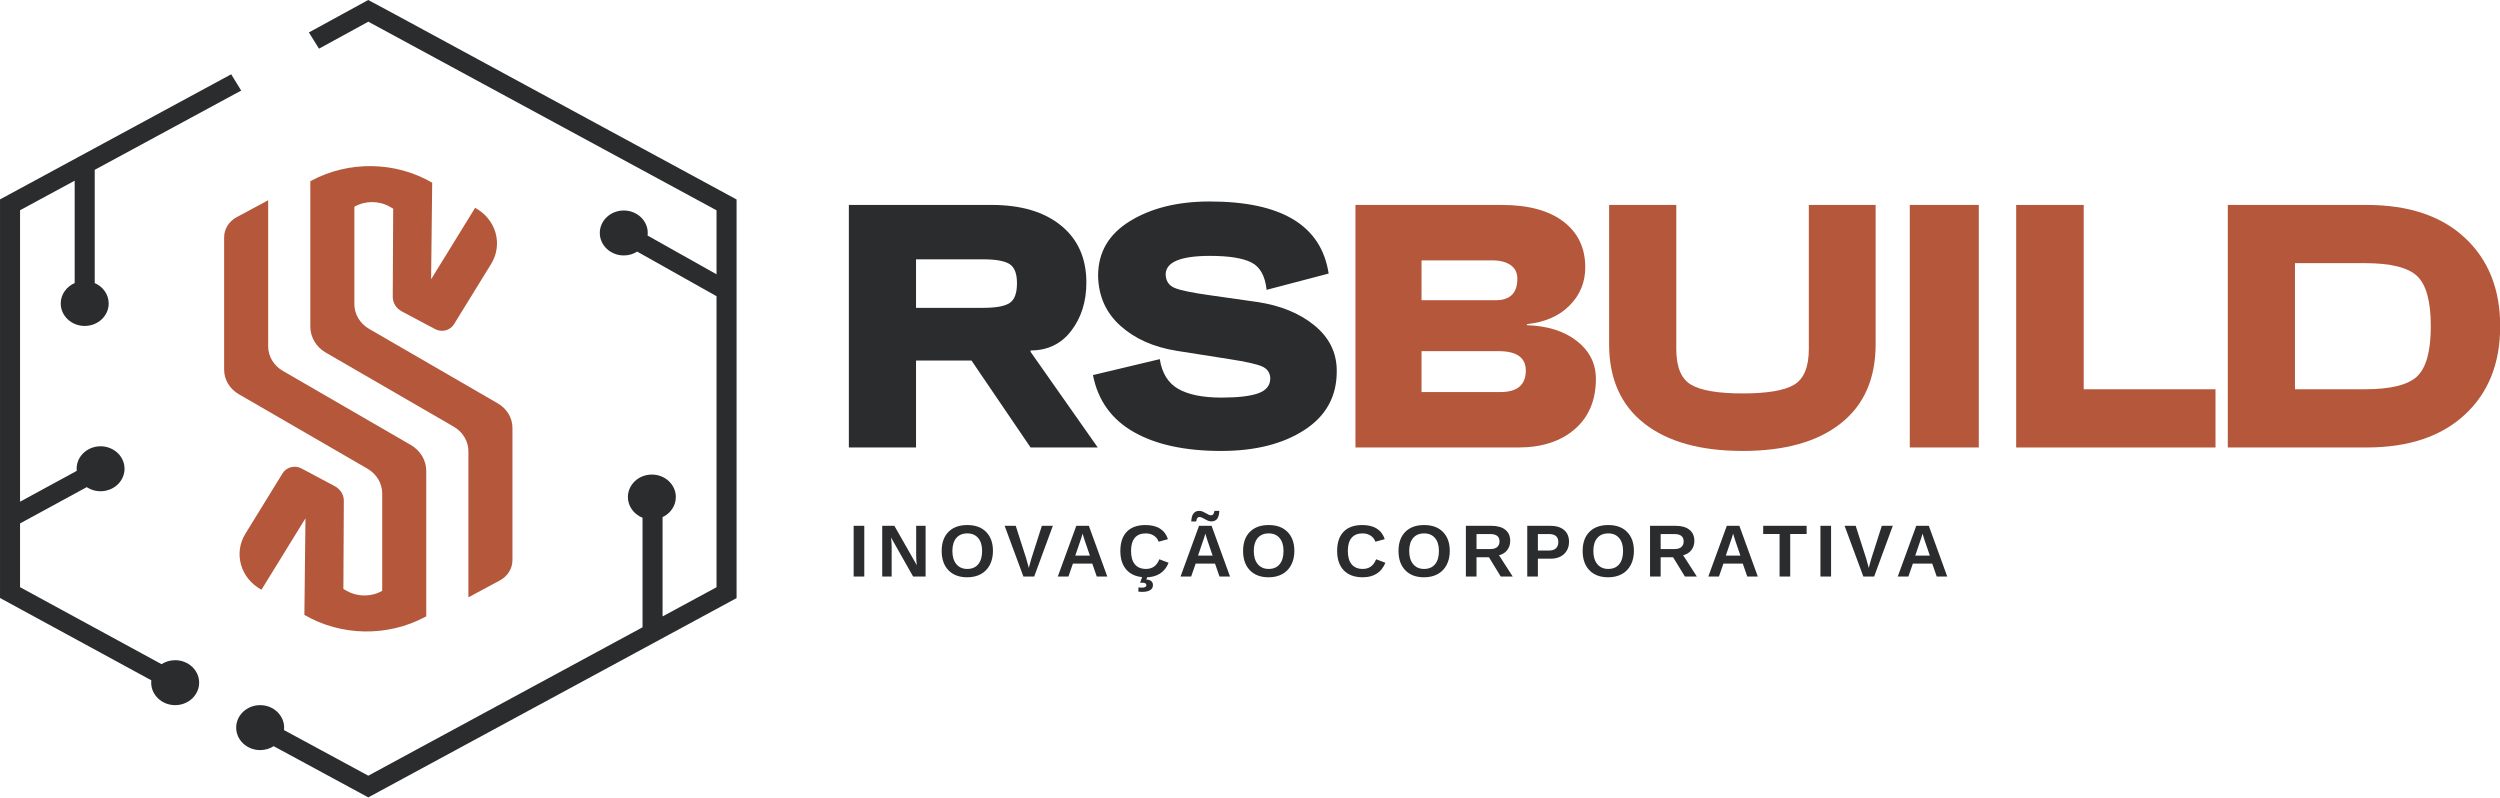
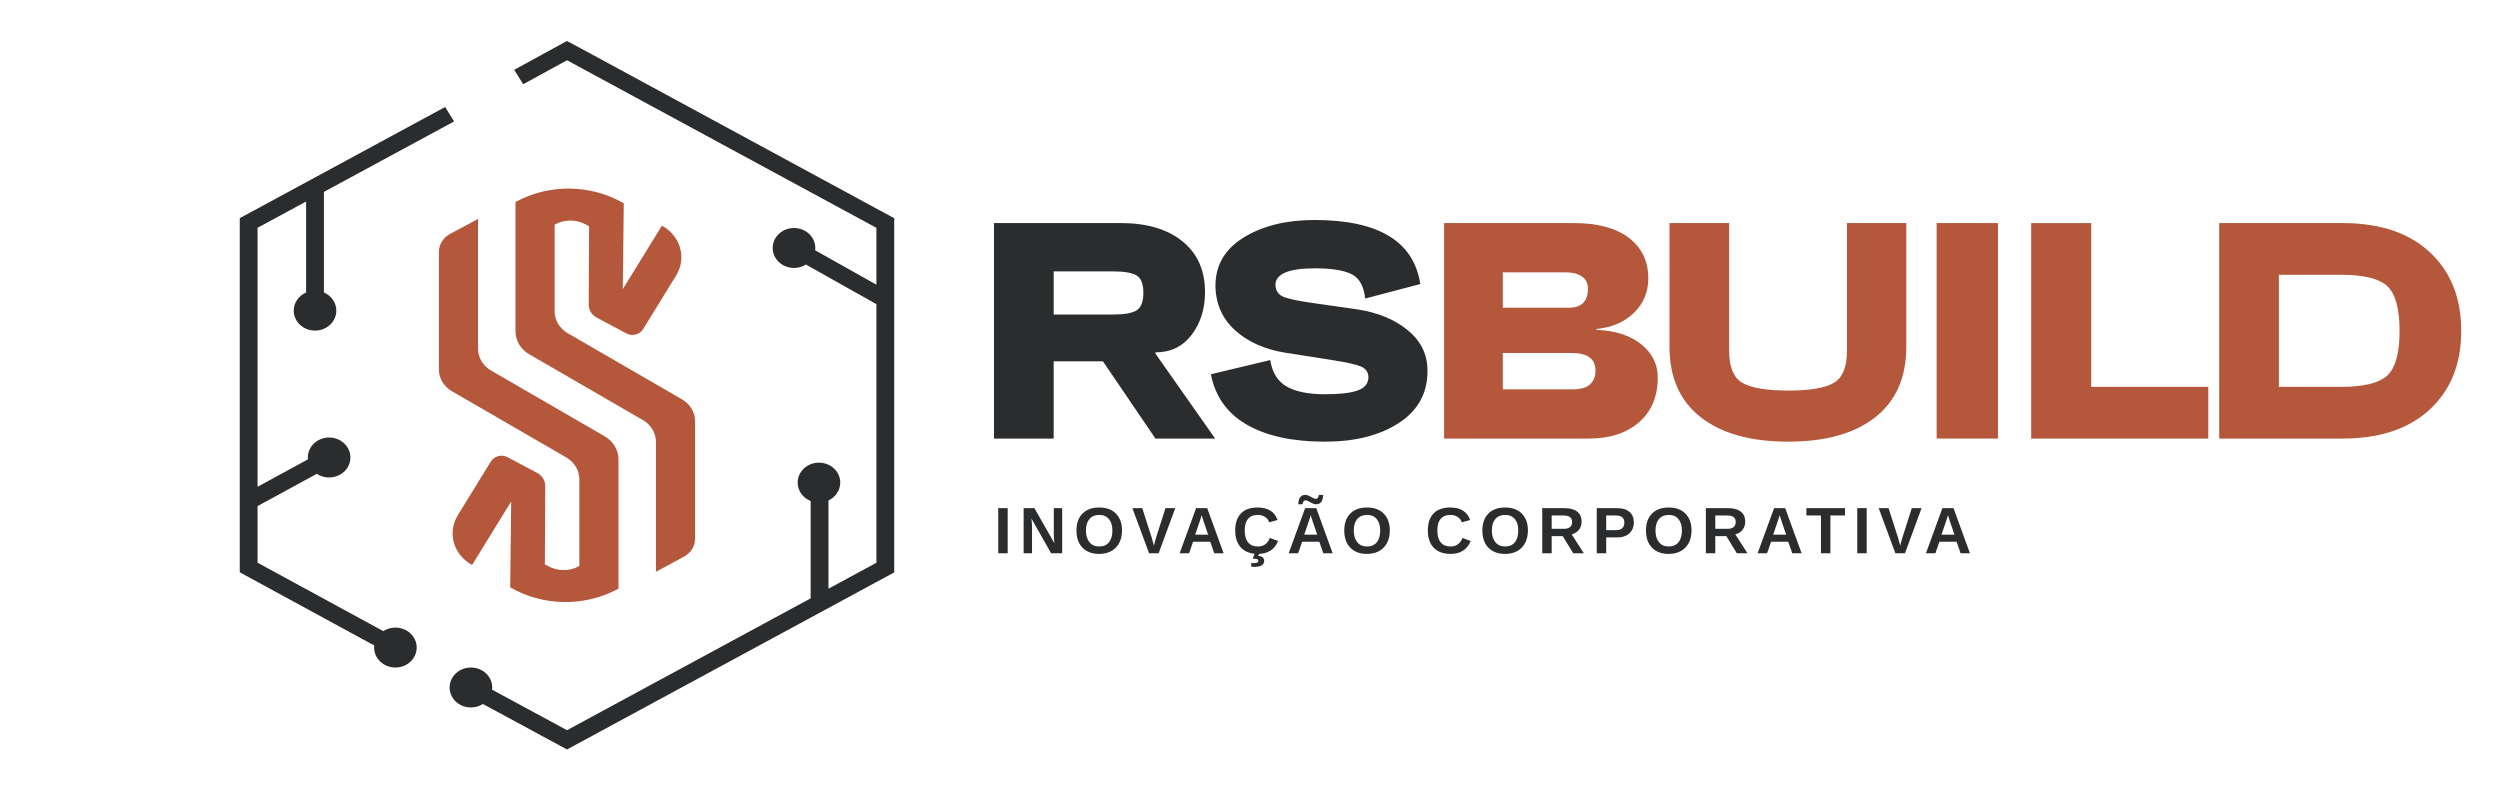
- <svg xmlns="http://www.w3.org/2000/svg" width="1084" height="346" viewBox="117 450 1084 346">
+ <svg xmlns="http://www.w3.org/2000/svg" width="1220" height="390" viewBox="0 430 1220 390">
  <path d="m543.32 583.48c5.519 0 9.34-0.699 11.461-2.106 2.121-1.402 3.184-4.254 3.184-8.562 0-4.207-1.086-6.984-3.262-8.34-2.176-1.352-5.969-2.027-11.383-2.027h-29.129v21.035zm3.664-44.621c12.734 0 22.762 2.981 30.082 8.938 7.324 5.961 10.984 14.199 10.984 24.715 0 8.215-2.176 15.172-6.527 20.883-4.352 5.711-10.242 8.562-17.668 8.562v0.602l29.129 41.465h-29.129l-25.629-37.707h-24.035v37.707h-29.129v-105.16z" fill="#2b2c2d" />
  <path d="m619.88 605.72c0.957 6.109 3.637 10.418 8.039 12.918 4.402 2.508 10.637 3.758 18.703 3.758 7.215 0 12.551-0.625 16-1.879 3.445-1.25 5.172-3.43 5.172-6.535-0.105-2.402-1.301-4.106-3.582-5.106s-6.981-2.055-14.086-3.156l-22.922-3.606c-9.977-1.602-18.094-5.207-24.355-10.816-6.262-5.609-9.5-12.773-9.711-21.484v-0.301c0-10.117 4.617-18.004 13.852-23.664 9.23-5.656 20.742-8.488 34.539-8.488 31.199 0 48.391 10.418 51.574 31.25l-26.898 7.062c-0.641-6.012-2.844-9.965-6.609-11.871-3.766-1.902-9.734-2.852-17.906-2.852-12.84 0-19.262 2.703-19.262 8.109 0.105 2.809 1.406 4.734 3.902 5.785 2.492 1.051 7.719 2.129 15.68 3.231l20.055 2.856c10.082 1.5 18.328 4.859 24.75 10.066 6.422 5.207 9.684 11.668 9.793 19.379v0.75c0 10.82-4.672 19.258-14.008 25.316-9.34 6.062-21.387 9.09-36.133 9.09-15.707 0-28.363-2.754-37.965-8.262-9.605-5.508-15.469-13.723-17.59-24.641z" fill="#2b2c2d" />
  <path d="m767.6 619.99c7.32 0 10.984-3.106 10.984-9.316 0-5.609-3.93-8.414-11.781-8.414h-33.426v17.73zm-34.223-39.812h32.152c6.262 0 9.391-3.106 9.391-9.316 0-2.606-0.98-4.582-2.945-5.934-1.965-1.352-4.59-2.027-7.879-2.027h-30.719zm-28.652 63.848v-105.16h63.512c11.461 0 20.348 2.402 26.66 7.211 6.312 4.809 9.473 11.418 9.473 19.832 0 6.512-2.285 12.043-6.848 16.602-4.562 4.559-10.719 7.234-18.461 8.035v0.453c9.016 0.301 16.262 2.606 21.727 6.91 5.465 4.309 8.195 9.766 8.195 16.375 0 9.215-3.051 16.477-9.148 21.785-6.106 5.309-14.305 7.961-24.594 7.961z" fill="#b5573b" />
  <path d="m843.84 538.86v62.496c0 7.812 2.152 12.973 6.449 15.477 4.297 2.504 11.75 3.758 22.363 3.758 10.719 0 18.172-1.277 22.367-3.832 4.188-2.555 6.285-7.688 6.285-15.402v-62.496h28.973v60.395c0 14.926-5.043 26.367-15.125 34.328-10.082 7.965-24.25 11.945-42.5 11.945-18.359 0-32.605-3.981-42.738-11.945-10.137-7.961-15.203-19.402-15.203-34.328v-60.395z" fill="#b5573b" />
  <path d="m945.08 538.86h29.926v105.16h-29.926z" fill="#b5573b" />
  <path d="m1020.5 618.79h57.145v25.238h-86.434v-105.16h29.289z" fill="#b5573b" />
  <path d="m1112.1 564.1v54.688h30.242c11.246 0 18.836-1.879 22.762-5.633 3.926-3.758 5.891-10.992 5.891-21.711 0-10.715-1.965-17.953-5.891-21.707-3.926-3.758-11.516-5.637-22.762-5.637zm31.039-25.238c18.25 0 32.473 4.758 42.66 14.27 10.188 9.52 15.281 22.289 15.281 38.312 0 16.129-5.121 28.922-15.363 38.387-10.242 9.465-24.434 14.195-42.578 14.195h-60.168v-105.16z" fill="#b5573b" />
  <path d="m251.99 528.35-0.434 0.238v63.031c0 4.59 2.531 8.852 6.699 11.266l55.5 32.133c3.945 2.281 6.344 6.316 6.344 10.66v63.328l13.676-7.352c3.356-1.801 5.426-5.152 5.426-8.777v-57.324c0-4.328-2.391-8.352-6.32-10.625l-55.844-32.328c-3.969-2.301-6.383-6.359-6.383-10.734v-42.223c4.719-2.688 10.641-2.691 15.367-0.008l1.461 0.832-0.188 38.219c-0.016 2.617 1.484 5.035 3.914 6.328l14.453 7.691c2.871 1.531 6.516 0.598 8.168-2.082l16.133-26.188c5.242-8.512 2.133-19.402-6.953-24.316l-19.078 30.973 0.465-41.883c-15.98-9.266-36.094-9.594-52.406-0.859" fill="#b5573b" />
  <path d="m276.34 653.23c3.969 2.297 6.383 6.359 6.383 10.734v42.223c-4.719 2.688-10.641 2.691-15.367 0.004l-1.461-0.828 0.188-38.223c0.016-2.617-1.484-5.035-3.91-6.328l-14.453-7.691c-2.875-1.527-6.519-0.598-8.172 2.082l-16.129 26.188c-5.246 8.516-2.133 19.402 6.953 24.32l19.078-30.977-0.469 41.887c15.984 9.266 36.094 9.594 52.406 0.855l0.438-0.238v-63.031c0-4.586-2.535-8.852-6.703-11.262l-55.5-32.137c-3.941-2.281-6.344-6.316-6.344-10.66v-63.328l-13.676 7.352c-3.356 1.805-5.422 5.152-5.422 8.781v57.324c0 4.328 2.387 8.348 6.32 10.621z" fill="#b5573b" />
  <path d="m288.57 456.39-11.902-6.394-25.734 14.07 4.379 7.039 21.391-11.699 150.98 81.785v27.746l-29.891-16.805c0.043-0.367 0.074-0.738 0.074-1.117 0-5.383-4.652-9.746-10.398-9.746-5.742 0-10.395 4.363-10.395 9.746 0 5.379 4.652 9.746 10.395 9.746 2.152 0 4.156-0.613 5.812-1.668l34.402 19.34v126.19l-23.395 12.66v-43.055c3.41-1.602 5.758-4.898 5.758-8.711 0-5.383-4.656-9.746-10.398-9.746-5.742 0-10.395 4.363-10.395 9.746 0 4.031 2.617 7.496 6.348 8.977v47.496l-118.91 64.348-36.551-19.777c0.039-0.352 0.062-0.707 0.062-1.066 0-5.383-4.652-9.746-10.395-9.746-5.742 0-10.395 4.363-10.395 9.746 0 5.379 4.652 9.746 10.395 9.746 2.172 0 4.188-0.629 5.856-1.695l41.027 22.199 159.69-86.414v-172.84z" fill="#2b2c2d" />
  <path d="m192.95 736.26c-2.191 0-4.223 0.637-5.902 1.727l-61.355-33.383v-27.648l28.93-15.738c0.23 0.148 0.461 0.301 0.707 0.434 4.945 2.731 11.316 1.184 14.234-3.453 2.91-4.641 1.262-10.613-3.688-13.344-4.949-2.727-11.316-1.184-14.234 3.457-1.152 1.836-1.582 3.883-1.379 5.859l-24.57 13.367v-126.38l23.688-12.816v44.398c-3.566 1.543-6.047 4.918-6.047 8.844 0 5.379 4.652 9.746 10.395 9.746 5.742 0 10.398-4.367 10.398-9.746 0-3.926-2.484-7.301-6.055-8.844v-49.102l63.512-34.371-4.348-7.055-100.23 54.246v172.83l65.609 35.695c-0.035 0.336-0.055 0.676-0.055 1.02 0 5.379 4.652 9.746 10.395 9.746 5.742 0 10.395-4.367 10.395-9.746 0-5.383-4.652-9.746-10.395-9.746" fill="#2b2c2d" />
  <text x="485" y="700" fill="#2b2c2d" font-family="Arial, Helvetica, sans-serif" font-size="32" font-weight="700" letter-spacing="3.5">INOVAÇÃO CORPORATIVA</text>
</svg>
